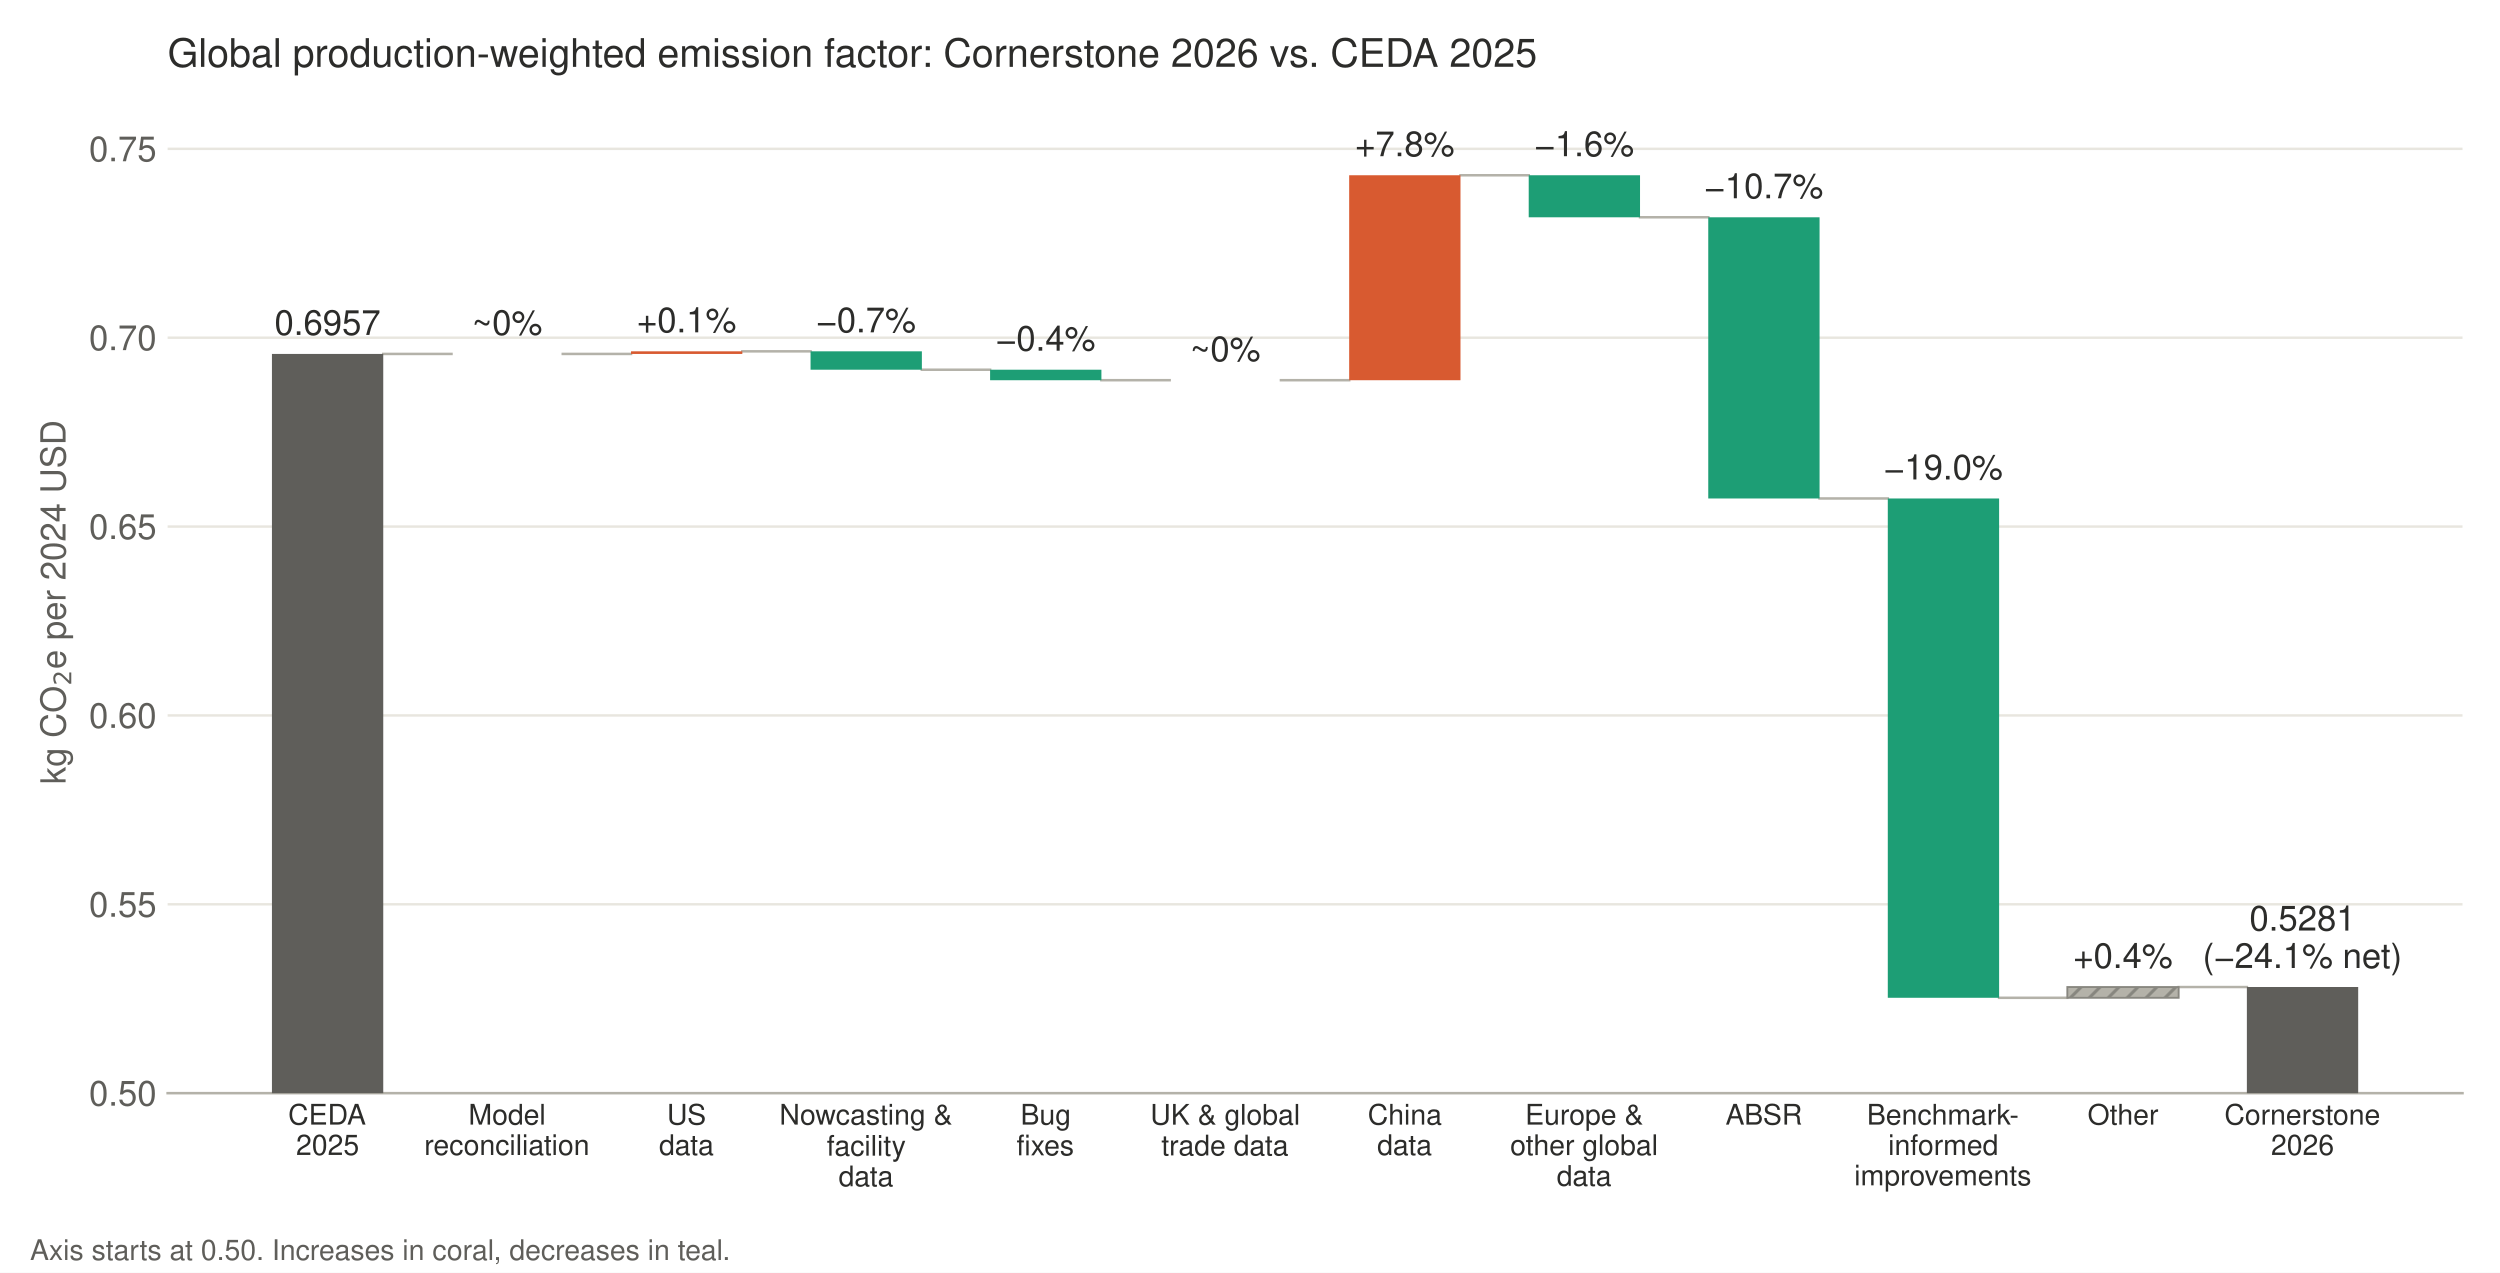
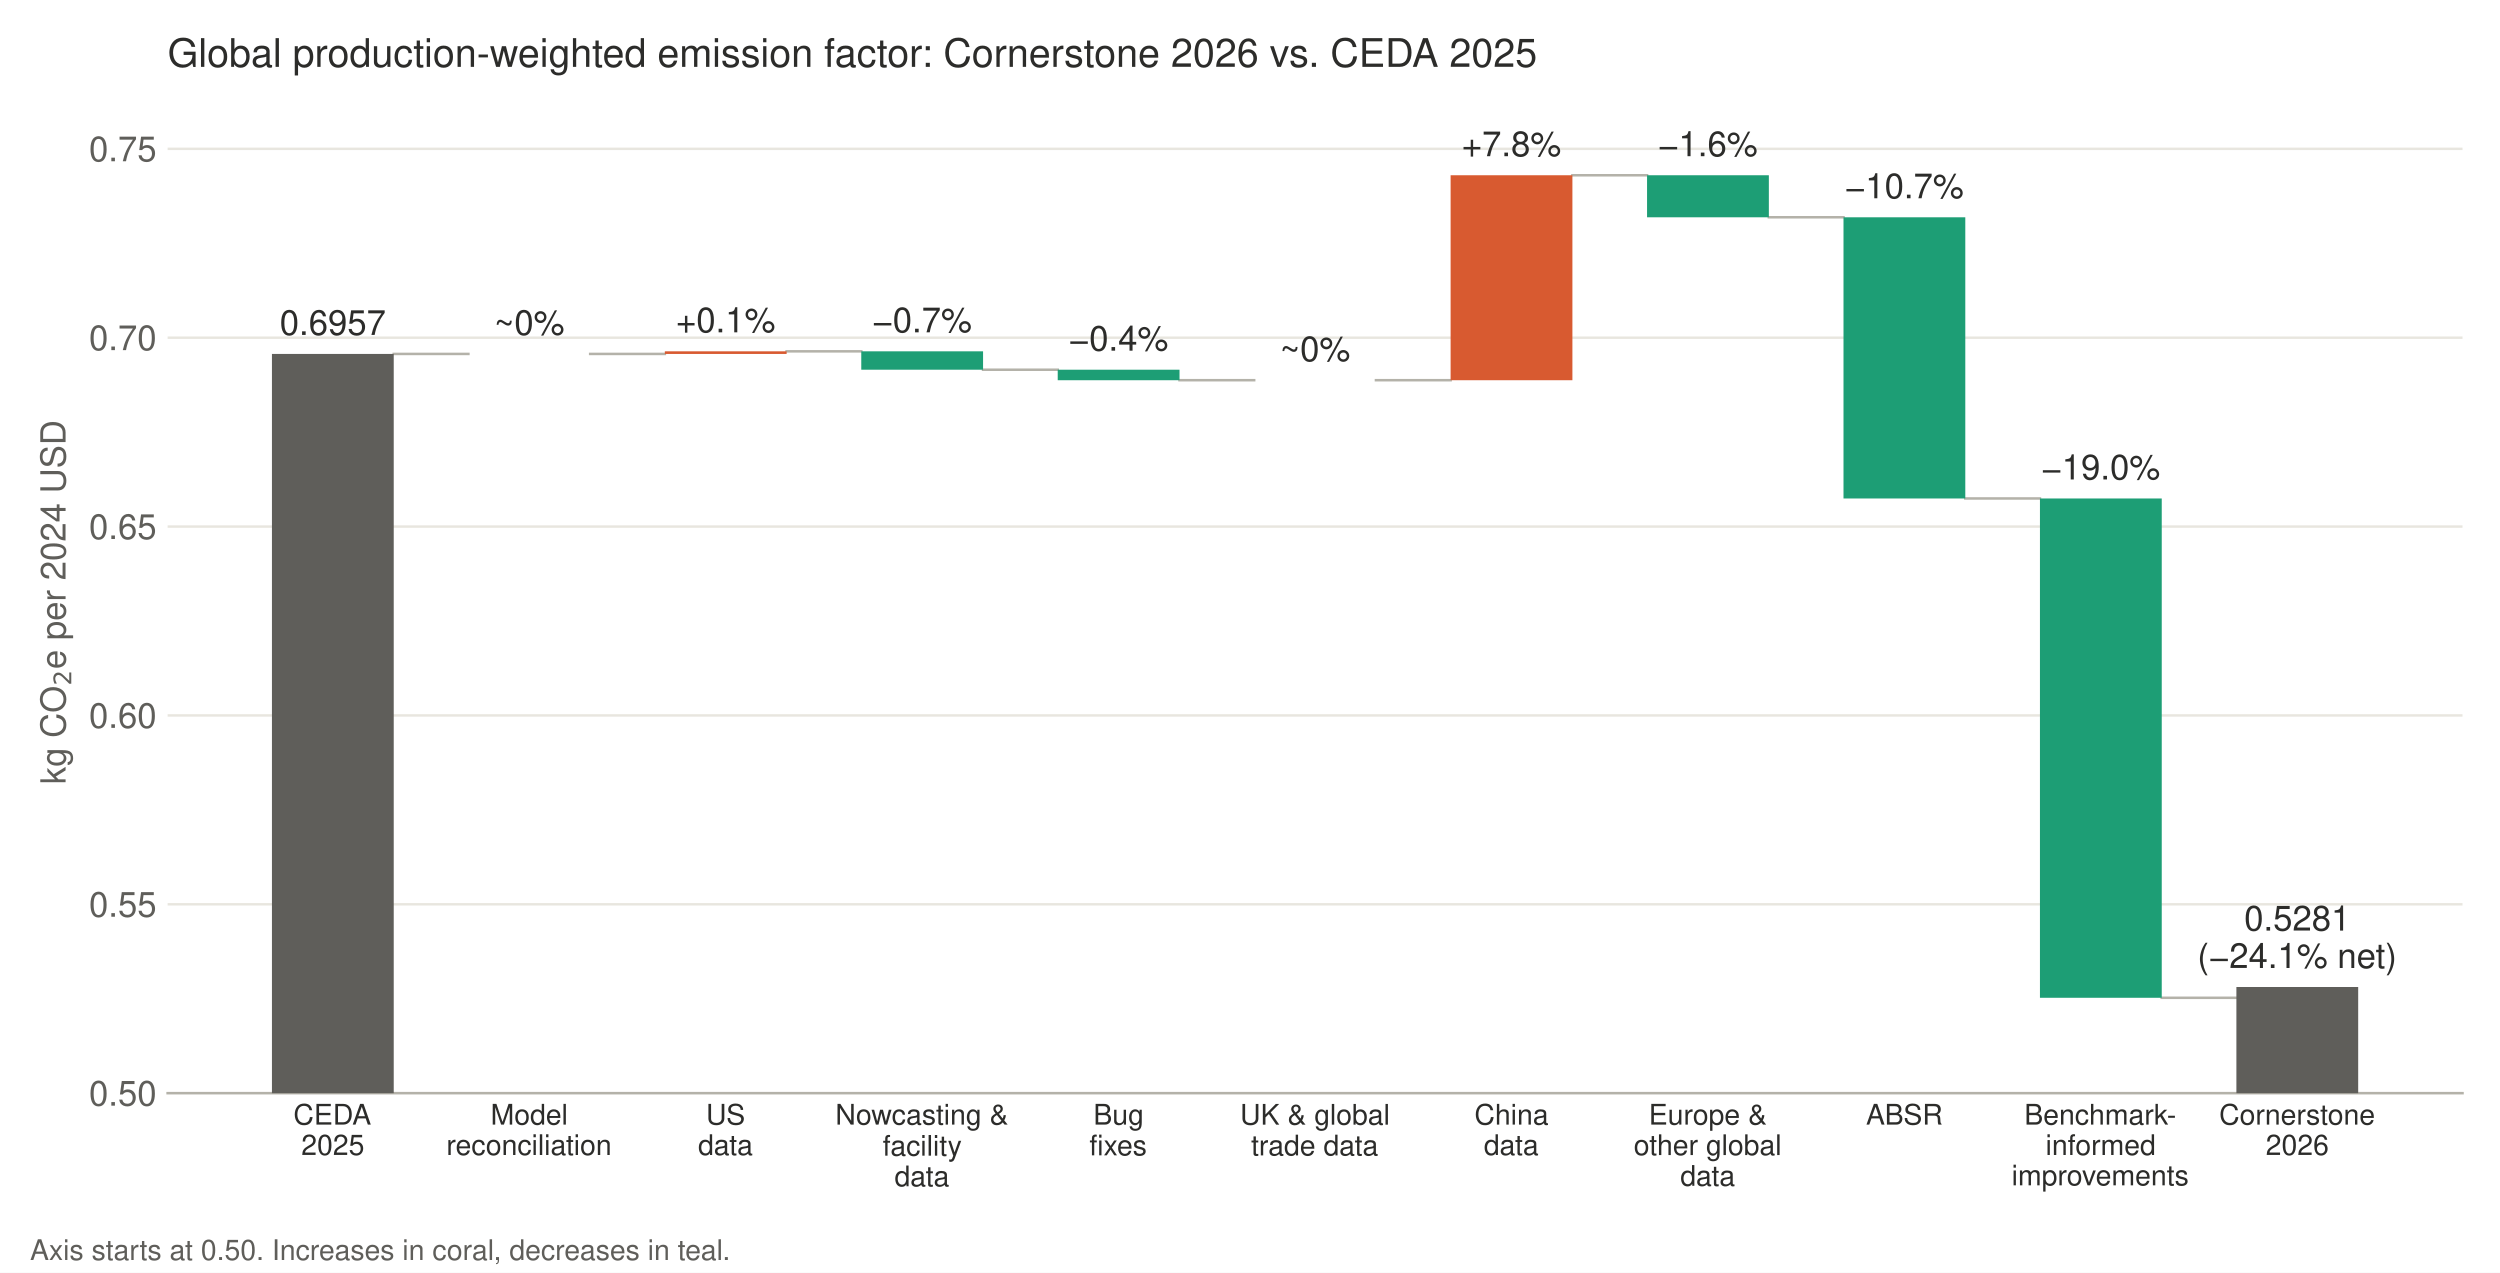
<svg xmlns="http://www.w3.org/2000/svg" width="792pt" height="403.2pt" viewBox="0 0 792 403.2" version="1.1">
  <defs>
    <style type="text/css">*{stroke-linejoin: round; stroke-linecap: butt}</style>
  </defs>
  <g id="figure_1">
    <g id="patch_1">
      <path d="M 0 403.2  L 792 403.2  L 792 0  L 0 0  z " style="fill: #ffffff" />
    </g>
    <g id="axes_1">
      <g id="patch_2">
        <path d="M 53.104 346.318  L 780.12 346.318  L 780.12 35.184  L 53.104 35.184  z " style="fill: #ffffff" />
      </g>
      <g id="matplotlib.axis_1">
        <g id="xtick_1">
          <g id="line2d_1" />
          <g id="text_1">
-             <text style="font-size: 9px; font-family: 'Helvetica', 'Arial', 'DejaVu Sans'; fill: #2c2c2a" transform="translate(91.27899 356.2739)">CEDA</text>
-             <text style="font-size: 9px; font-family: 'Helvetica', 'Arial', 'DejaVu Sans'; fill: #2c2c2a" transform="translate(93.77227 365.8972)">2025</text>
+             <text style="font-size: 9px; font-family: 'Helvetica', 'Arial', 'DejaVu Sans'; fill: #2c2c2a" transform="translate(92.93927 356.2739)">CEDA</text>
+             <text style="font-size: 9px; font-family: 'Helvetica', 'Arial', 'DejaVu Sans'; fill: #2c2c2a" transform="translate(95.43255 365.8972)">2025</text>
          </g>
        </g>
        <g id="xtick_2">
          <g id="line2d_2" />
          <g id="text_2">
-             <text style="font-size: 9px; font-family: 'Helvetica', 'Arial', 'DejaVu Sans'; fill: #2c2c2a" transform="translate(148.4046 356.2739)">Model</text>
-             <text style="font-size: 9px; font-family: 'Helvetica', 'Arial', 'DejaVu Sans'; fill: #2c2c2a" transform="translate(134.3977 365.8972)">reconciliation</text>
+             <text style="font-size: 9px; font-family: 'Helvetica', 'Arial', 'DejaVu Sans'; fill: #2c2c2a" transform="translate(155.4207 356.2739)">Model</text>
+             <text style="font-size: 9px; font-family: 'Helvetica', 'Arial', 'DejaVu Sans'; fill: #2c2c2a" transform="translate(141.4137 365.8972)">reconciliation</text>
          </g>
        </g>
        <g id="xtick_3">
          <g id="line2d_3" />
          <g id="text_3">
-             <text style="font-size: 9px; font-family: 'Helvetica', 'Arial', 'DejaVu Sans'; fill: #2c2c2a" transform="translate(211.2868 356.2739)">US</text>
-             <text style="font-size: 9px; font-family: 'Helvetica', 'Arial', 'DejaVu Sans'; fill: #2c2c2a" transform="translate(208.7808 365.8972)">data</text>
+             <text style="font-size: 9px; font-family: 'Helvetica', 'Arial', 'DejaVu Sans'; fill: #2c2c2a" transform="translate(223.6586 356.2739)">US</text>
+             <text style="font-size: 9px; font-family: 'Helvetica', 'Arial', 'DejaVu Sans'; fill: #2c2c2a" transform="translate(221.1526 365.8972)">data</text>
          </g>
        </g>
        <g id="xtick_4">
          <g id="line2d_4" />
          <g id="text_4">
-             <text style="font-size: 9px; font-family: 'Helvetica', 'Arial', 'DejaVu Sans'; fill: #2c2c2a" transform="translate(246.9052 356.2739)">Nowcasting &amp;</text>
-             <text style="font-size: 9px; font-family: 'Helvetica', 'Arial', 'DejaVu Sans'; fill: #2c2c2a" transform="translate(261.9141 366.1222)">facility</text>
-             <text style="font-size: 9px; font-family: 'Helvetica', 'Arial', 'DejaVu Sans'; fill: #2c2c2a" transform="translate(265.659 375.7989)">data</text>
+             <text style="font-size: 9px; font-family: 'Helvetica', 'Arial', 'DejaVu Sans'; fill: #2c2c2a" transform="translate(264.6328 356.2739)">Nowcasting &amp;</text>
+             <text style="font-size: 9px; font-family: 'Helvetica', 'Arial', 'DejaVu Sans'; fill: #2c2c2a" transform="translate(279.6417 366.1222)">facility</text>
+             <text style="font-size: 9px; font-family: 'Helvetica', 'Arial', 'DejaVu Sans'; fill: #2c2c2a" transform="translate(283.3865 375.7989)">data</text>
          </g>
        </g>
        <g id="xtick_5">
          <g id="line2d_5" />
          <g id="text_5">
-             <text style="font-size: 9px; font-family: 'Helvetica', 'Arial', 'DejaVu Sans'; fill: #2c2c2a" transform="translate(323.2881 356.2739)">Bug</text>
-             <text style="font-size: 9px; font-family: 'Helvetica', 'Arial', 'DejaVu Sans'; fill: #2c2c2a" transform="translate(322.0421 366.0125)">fixes</text>
+             <text style="font-size: 9px; font-family: 'Helvetica', 'Arial', 'DejaVu Sans'; fill: #2c2c2a" transform="translate(346.3714 356.2739)">Bug</text>
+             <text style="font-size: 9px; font-family: 'Helvetica', 'Arial', 'DejaVu Sans'; fill: #2c2c2a" transform="translate(345.1254 366.0125)">fixes</text>
          </g>
        </g>
        <g id="xtick_6">
          <g id="line2d_6" />
          <g id="text_6">
-             <text style="font-size: 9px; font-family: 'Helvetica', 'Arial', 'DejaVu Sans'; fill: #2c2c2a" transform="translate(364.4099 356.295)">UK &amp; global</text>
-             <text style="font-size: 9px; font-family: 'Helvetica', 'Arial', 'DejaVu Sans'; fill: #2c2c2a" transform="translate(367.9093 366.0336)">trade data</text>
+             <text style="font-size: 9px; font-family: 'Helvetica', 'Arial', 'DejaVu Sans'; fill: #2c2c2a" transform="translate(392.849 356.295)">UK &amp; global</text>
+             <text style="font-size: 9px; font-family: 'Helvetica', 'Arial', 'DejaVu Sans'; fill: #2c2c2a" transform="translate(396.3484 366.0336)">trade data</text>
          </g>
        </g>
        <g id="xtick_7">
          <g id="line2d_7" />
          <g id="text_7">
-             <text style="font-size: 9px; font-family: 'Helvetica', 'Arial', 'DejaVu Sans'; fill: #2c2c2a" transform="translate(433.2939 356.2739)">China</text>
-             <text style="font-size: 9px; font-family: 'Helvetica', 'Arial', 'DejaVu Sans'; fill: #2c2c2a" transform="translate(436.2934 365.8972)">data</text>
+             <text style="font-size: 9px; font-family: 'Helvetica', 'Arial', 'DejaVu Sans'; fill: #2c2c2a" transform="translate(467.0887 356.2739)">China</text>
+             <text style="font-size: 9px; font-family: 'Helvetica', 'Arial', 'DejaVu Sans'; fill: #2c2c2a" transform="translate(470.0882 365.8972)">data</text>
          </g>
        </g>
        <g id="xtick_8">
          <g id="line2d_8" />
          <g id="text_8">
-             <text style="font-size: 9px; font-family: 'Helvetica', 'Arial', 'DejaVu Sans'; fill: #2c2c2a" transform="translate(483.1675 356.2739)">Europe &amp;</text>
-             <text style="font-size: 9px; font-family: 'Helvetica', 'Arial', 'DejaVu Sans'; fill: #2c2c2a" transform="translate(478.4137 365.9225)">other global</text>
-             <text style="font-size: 9px; font-family: 'Helvetica', 'Arial', 'DejaVu Sans'; fill: #2c2c2a" transform="translate(493.1716 375.661)">data</text>
+             <text style="font-size: 9px; font-family: 'Helvetica', 'Arial', 'DejaVu Sans'; fill: #2c2c2a" transform="translate(522.3181 356.2739)">Europe &amp;</text>
+             <text style="font-size: 9px; font-family: 'Helvetica', 'Arial', 'DejaVu Sans'; fill: #2c2c2a" transform="translate(517.5643 365.9225)">other global</text>
+             <text style="font-size: 9px; font-family: 'Helvetica', 'Arial', 'DejaVu Sans'; fill: #2c2c2a" transform="translate(532.3222 375.661)">data</text>
          </g>
        </g>
        <g id="xtick_9">
          <g id="line2d_9" />
          <g id="text_9">
-             <text style="font-size: 9px; font-family: 'Helvetica', 'Arial', 'DejaVu Sans'; text-anchor: middle; fill: #2c2c2a" x="558.807" y="356.274" transform="rotate(-0 558.8071 356.2739)">ABSR</text>
+             <text style="font-size: 9px; font-family: 'Helvetica', 'Arial', 'DejaVu Sans'; text-anchor: middle; fill: #2c2c2a" x="603.313" y="356.274" transform="rotate(-0 603.3135 356.2739)">ABSR</text>
          </g>
        </g>
        <g id="xtick_10">
          <g id="line2d_10" />
          <g id="text_10">
-             <text style="font-size: 9px; font-family: 'Helvetica', 'Arial', 'DejaVu Sans'; fill: #2c2c2a" transform="translate(591.4289 356.2739)">Benchmark-</text>
-             <text style="font-size: 9px; font-family: 'Helvetica', 'Arial', 'DejaVu Sans'; fill: #2c2c2a" transform="translate(598.1789 365.8972)">informed</text>
-             <text style="font-size: 9px; font-family: 'Helvetica', 'Arial', 'DejaVu Sans'; fill: #2c2c2a" transform="translate(587.4281 375.5204)">improvements</text>
+             <text style="font-size: 9px; font-family: 'Helvetica', 'Arial', 'DejaVu Sans'; fill: #2c2c2a" transform="translate(641.291 356.2739)">Benchmark-</text>
+             <text style="font-size: 9px; font-family: 'Helvetica', 'Arial', 'DejaVu Sans'; fill: #2c2c2a" transform="translate(648.041 365.8972)">informed</text>
+             <text style="font-size: 9px; font-family: 'Helvetica', 'Arial', 'DejaVu Sans'; fill: #2c2c2a" transform="translate(637.2902 375.5204)">improvements</text>
          </g>
        </g>
        <g id="xtick_11">
          <g id="line2d_11" />
          <g id="text_11">
-             <text style="font-size: 9px; font-family: 'Helvetica', 'Arial', 'DejaVu Sans'; text-anchor: middle; fill: #2c2c2a" x="672.563" y="356.274" transform="rotate(-0 672.5634 356.2739)">Other</text>
-           </g>
-         </g>
-         <g id="xtick_12">
-           <g id="line2d_12" />
-           <g id="text_12">
-             <text style="font-size: 9px; font-family: 'Helvetica', 'Arial', 'DejaVu Sans'; fill: #2c2c2a" transform="translate(704.6803 356.2739)">Cornerstone</text>
-             <text style="font-size: 9px; font-family: 'Helvetica', 'Arial', 'DejaVu Sans'; fill: #2c2c2a" transform="translate(719.4319 365.8972)">2026</text>
+             <text style="font-size: 9px; font-family: 'Helvetica', 'Arial', 'DejaVu Sans'; fill: #2c2c2a" transform="translate(703.02 356.2739)">Cornerstone</text>
+             <text style="font-size: 9px; font-family: 'Helvetica', 'Arial', 'DejaVu Sans'; fill: #2c2c2a" transform="translate(717.7716 365.8972)">2026</text>
          </g>
        </g>
      </g>
      <g id="matplotlib.axis_2">
        <g id="ytick_1">
-           <g id="line2d_13">
-             <path d="M 53.104 346.318  L 780.12 346.318  " clip-path="url(#pf560fa518f)" style="fill: none; stroke: #e8e6df; stroke-width: 0.8; stroke-linecap: square" />
-           </g>
-           <g id="line2d_14" />
+           <g id="line2d_12">
+             <path d="M 53.104 346.318  L 780.12 346.318  " clip-path="url(#p7c310cd911)" style="fill: none; stroke: #e8e6df; stroke-width: 0.8; stroke-linecap: square" />
+           </g>
+           <g id="line2d_13" />
+           <g id="text_12">
+             <text style="font-size: 11px; font-family: 'Helvetica', 'Arial', 'DejaVu Sans'; text-anchor: end; fill: #5f5e5a" x="49.604" y="350.263" transform="rotate(-0 49.60353 350.2632)">0.50</text>
+           </g>
+         </g>
+         <g id="ytick_2">
+           <g id="line2d_14">
+             <path d="M 53.104 286.484  L 780.12 286.484  " clip-path="url(#p7c310cd911)" style="fill: none; stroke: #e8e6df; stroke-width: 0.8; stroke-linecap: square" />
+           </g>
+           <g id="line2d_15" />
          <g id="text_13">
-             <text style="font-size: 11px; font-family: 'Helvetica', 'Arial', 'DejaVu Sans'; text-anchor: end; fill: #5f5e5a" x="49.604" y="350.263" transform="rotate(-0 49.60353 350.2632)">0.50</text>
-           </g>
-         </g>
-         <g id="ytick_2">
-           <g id="line2d_15">
-             <path d="M 53.104 286.484  L 780.12 286.484  " clip-path="url(#pf560fa518f)" style="fill: none; stroke: #e8e6df; stroke-width: 0.8; stroke-linecap: square" />
-           </g>
-           <g id="line2d_16" />
+             <text style="font-size: 11px; font-family: 'Helvetica', 'Arial', 'DejaVu Sans'; text-anchor: end; fill: #5f5e5a" x="49.604" y="290.43" transform="rotate(-0 49.60353 290.4299)">0.55</text>
+           </g>
+         </g>
+         <g id="ytick_3">
+           <g id="line2d_16">
+             <path d="M 53.104 226.651  L 780.12 226.651  " clip-path="url(#p7c310cd911)" style="fill: none; stroke: #e8e6df; stroke-width: 0.8; stroke-linecap: square" />
+           </g>
+           <g id="line2d_17" />
          <g id="text_14">
-             <text style="font-size: 11px; font-family: 'Helvetica', 'Arial', 'DejaVu Sans'; text-anchor: end; fill: #5f5e5a" x="49.604" y="290.43" transform="rotate(-0 49.60353 290.4299)">0.55</text>
-           </g>
-         </g>
-         <g id="ytick_3">
-           <g id="line2d_17">
-             <path d="M 53.104 226.651  L 780.12 226.651  " clip-path="url(#pf560fa518f)" style="fill: none; stroke: #e8e6df; stroke-width: 0.8; stroke-linecap: square" />
-           </g>
-           <g id="line2d_18" />
+             <text style="font-size: 11px; font-family: 'Helvetica', 'Arial', 'DejaVu Sans'; text-anchor: end; fill: #5f5e5a" x="49.604" y="230.597" transform="rotate(-0 49.60353 230.5965)">0.60</text>
+           </g>
+         </g>
+         <g id="ytick_4">
+           <g id="line2d_18">
+             <path d="M 53.104 166.818  L 780.12 166.818  " clip-path="url(#p7c310cd911)" style="fill: none; stroke: #e8e6df; stroke-width: 0.8; stroke-linecap: square" />
+           </g>
+           <g id="line2d_19" />
          <g id="text_15">
-             <text style="font-size: 11px; font-family: 'Helvetica', 'Arial', 'DejaVu Sans'; text-anchor: end; fill: #5f5e5a" x="49.604" y="230.597" transform="rotate(-0 49.60353 230.5965)">0.60</text>
-           </g>
-         </g>
-         <g id="ytick_4">
-           <g id="line2d_19">
-             <path d="M 53.104 166.818  L 780.12 166.818  " clip-path="url(#pf560fa518f)" style="fill: none; stroke: #e8e6df; stroke-width: 0.8; stroke-linecap: square" />
-           </g>
-           <g id="line2d_20" />
+             <text style="font-size: 11px; font-family: 'Helvetica', 'Arial', 'DejaVu Sans'; text-anchor: end; fill: #5f5e5a" x="49.604" y="170.763" transform="rotate(-0 49.60353 170.7632)">0.65</text>
+           </g>
+         </g>
+         <g id="ytick_5">
+           <g id="line2d_20">
+             <path d="M 53.104 106.984  L 780.12 106.984  " clip-path="url(#p7c310cd911)" style="fill: none; stroke: #e8e6df; stroke-width: 0.8; stroke-linecap: square" />
+           </g>
+           <g id="line2d_21" />
          <g id="text_16">
-             <text style="font-size: 11px; font-family: 'Helvetica', 'Arial', 'DejaVu Sans'; text-anchor: end; fill: #5f5e5a" x="49.604" y="170.763" transform="rotate(-0 49.60353 170.7632)">0.65</text>
-           </g>
-         </g>
-         <g id="ytick_5">
-           <g id="line2d_21">
-             <path d="M 53.104 106.984  L 780.12 106.984  " clip-path="url(#pf560fa518f)" style="fill: none; stroke: #e8e6df; stroke-width: 0.8; stroke-linecap: square" />
-           </g>
-           <g id="line2d_22" />
+             <text style="font-size: 11px; font-family: 'Helvetica', 'Arial', 'DejaVu Sans'; text-anchor: end; fill: #5f5e5a" x="49.604" y="110.93" transform="rotate(-0 49.60353 110.9298)">0.70</text>
+           </g>
+         </g>
+         <g id="ytick_6">
+           <g id="line2d_22">
+             <path d="M 53.104 47.151  L 780.12 47.151  " clip-path="url(#p7c310cd911)" style="fill: none; stroke: #e8e6df; stroke-width: 0.8; stroke-linecap: square" />
+           </g>
+           <g id="line2d_23" />
          <g id="text_17">
-             <text style="font-size: 11px; font-family: 'Helvetica', 'Arial', 'DejaVu Sans'; text-anchor: end; fill: #5f5e5a" x="49.604" y="110.93" transform="rotate(-0 49.60353 110.9298)">0.70</text>
-           </g>
-         </g>
-         <g id="ytick_6">
-           <g id="line2d_23">
-             <path d="M 53.104 47.151  L 780.12 47.151  " clip-path="url(#pf560fa518f)" style="fill: none; stroke: #e8e6df; stroke-width: 0.8; stroke-linecap: square" />
-           </g>
-           <g id="line2d_24" />
-           <g id="text_18">
            <text style="font-size: 11px; font-family: 'Helvetica', 'Arial', 'DejaVu Sans'; text-anchor: end; fill: #5f5e5a" x="49.604" y="51.096" transform="rotate(-0 49.60353 51.09647)">0.75</text>
          </g>
        </g>
-         <g id="text_19">
+         <g id="text_18">
          <g style="fill: #5f5e5a" transform="translate(21.6665 248.4461) rotate(-90)">
            <text>
              <tspan x="0" y="-0.891" style="font-size: 11px; font-family: 'Helvetica'; fill: #5f5e5a">k</tspan>
              <tspan x="5.5" y="-0.891" style="font-size: 11px; font-family: 'Helvetica'; fill: #5f5e5a">g</tspan>
              <tspan x="11.618" y="-0.891" style="font-size: 11px; font-family: 'Helvetica'; fill: #5f5e5a"> </tspan>
              <tspan x="14.674" y="-0.891" style="font-size: 11px; font-family: 'Helvetica'; fill: #5f5e5a">C</tspan>
              <tspan x="22.618" y="-0.891" style="font-size: 11px; font-family: 'Helvetica'; fill: #5f5e5a">O</tspan>
              <tspan x="36.479" y="-0.891" style="font-size: 11px; font-family: 'Helvetica'; fill: #5f5e5a">e</tspan>
              <tspan x="42.597" y="-0.891" style="font-size: 11px; font-family: 'Helvetica'; fill: #5f5e5a"> </tspan>
              <tspan x="45.653" y="-0.891" style="font-size: 11px; font-family: 'Helvetica'; fill: #5f5e5a">p</tspan>
              <tspan x="51.77" y="-0.891" style="font-size: 11px; font-family: 'Helvetica'; fill: #5f5e5a">e</tspan>
              <tspan x="57.888" y="-0.891" style="font-size: 11px; font-family: 'Helvetica'; fill: #5f5e5a">r</tspan>
              <tspan x="61.551" y="-0.891" style="font-size: 11px; font-family: 'Helvetica'; fill: #5f5e5a"> </tspan>
              <tspan x="64.607" y="-0.891" style="font-size: 11px; font-family: 'Helvetica'; fill: #5f5e5a">2</tspan>
              <tspan x="70.725" y="-0.891" style="font-size: 11px; font-family: 'Helvetica'; fill: #5f5e5a">0</tspan>
              <tspan x="76.843" y="-0.891" style="font-size: 11px; font-family: 'Helvetica'; fill: #5f5e5a">2</tspan>
              <tspan x="82.96" y="-0.891" style="font-size: 11px; font-family: 'Helvetica'; fill: #5f5e5a">4</tspan>
              <tspan x="89.078" y="-0.891" style="font-size: 11px; font-family: 'Helvetica'; fill: #5f5e5a"> </tspan>
              <tspan x="92.134" y="-0.891" style="font-size: 11px; font-family: 'Helvetica'; fill: #5f5e5a">U</tspan>
              <tspan x="100.078" y="-0.891" style="font-size: 11px; font-family: 'Helvetica'; fill: #5f5e5a">S</tspan>
              <tspan x="107.415" y="-0.891" style="font-size: 11px; font-family: 'Helvetica'; fill: #5f5e5a">D</tspan>
              <tspan x="31.279" y="0.914" style="font-size: 7.7px; font-family: 'DejaVu Sans'; fill: #5f5e5a">2</tspan>
            </text>
          </g>
        </g>
      </g>
+       <g id="line2d_24">
+         <path d="M 124.735 112.13  L 148.384 112.13  " clip-path="url(#p7c310cd911)" style="fill: none; stroke: #b4b2a9; stroke-width: 0.8; stroke-linecap: square" />
+       </g>
      <g id="line2d_25">
-         <path d="M 121.414 112.13  L 143.028 112.13  " clip-path="url(#pf560fa518f)" style="fill: none; stroke: #b4b2a9; stroke-width: 0.8; stroke-linecap: square" />
+         <path d="M 186.969 112.13  L 210.618 112.13  " clip-path="url(#p7c310cd911)" style="fill: none; stroke: #b4b2a9; stroke-width: 0.8; stroke-linecap: square" />
      </g>
      <g id="line2d_26">
-         <path d="M 178.292 112.13  L 199.906 112.13  " clip-path="url(#pf560fa518f)" style="fill: none; stroke: #b4b2a9; stroke-width: 0.8; stroke-linecap: square" />
+         <path d="M 249.203 111.298  L 272.851 111.298  " clip-path="url(#p7c310cd911)" style="fill: none; stroke: #b4b2a9; stroke-width: 0.8; stroke-linecap: square" />
      </g>
      <g id="line2d_27">
-         <path d="M 235.17 111.298  L 256.784 111.298  " clip-path="url(#pf560fa518f)" style="fill: none; stroke: #b4b2a9; stroke-width: 0.8; stroke-linecap: square" />
+         <path d="M 311.436 117.125  L 335.085 117.125  " clip-path="url(#p7c310cd911)" style="fill: none; stroke: #b4b2a9; stroke-width: 0.8; stroke-linecap: square" />
      </g>
      <g id="line2d_28">
-         <path d="M 292.049 117.125  L 313.662 117.125  " clip-path="url(#pf560fa518f)" style="fill: none; stroke: #b4b2a9; stroke-width: 0.8; stroke-linecap: square" />
+         <path d="M 373.67 120.455  L 397.319 120.455  " clip-path="url(#p7c310cd911)" style="fill: none; stroke: #b4b2a9; stroke-width: 0.8; stroke-linecap: square" />
      </g>
      <g id="line2d_29">
-         <path d="M 348.927 120.455  L 370.54 120.455  " clip-path="url(#pf560fa518f)" style="fill: none; stroke: #b4b2a9; stroke-width: 0.8; stroke-linecap: square" />
+         <path d="M 435.904 120.455  L 459.553 120.455  " clip-path="url(#p7c310cd911)" style="fill: none; stroke: #b4b2a9; stroke-width: 0.8; stroke-linecap: square" />
      </g>
      <g id="line2d_30">
-         <path d="M 405.805 120.455  L 427.419 120.455  " clip-path="url(#pf560fa518f)" style="fill: none; stroke: #b4b2a9; stroke-width: 0.8; stroke-linecap: square" />
+         <path d="M 498.138 55.519  L 521.787 55.519  " clip-path="url(#p7c310cd911)" style="fill: none; stroke: #b4b2a9; stroke-width: 0.8; stroke-linecap: square" />
      </g>
      <g id="line2d_31">
-         <path d="M 462.683 55.519  L 484.297 55.519  " clip-path="url(#pf560fa518f)" style="fill: none; stroke: #b4b2a9; stroke-width: 0.8; stroke-linecap: square" />
+         <path d="M 560.372 68.839  L 584.021 68.839  " clip-path="url(#p7c310cd911)" style="fill: none; stroke: #b4b2a9; stroke-width: 0.8; stroke-linecap: square" />
      </g>
      <g id="line2d_32">
-         <path d="M 519.561 68.839  L 541.175 68.839  " clip-path="url(#pf560fa518f)" style="fill: none; stroke: #b4b2a9; stroke-width: 0.8; stroke-linecap: square" />
+         <path d="M 622.606 157.919  L 646.255 157.919  " clip-path="url(#p7c310cd911)" style="fill: none; stroke: #b4b2a9; stroke-width: 0.8; stroke-linecap: square" />
      </g>
      <g id="line2d_33">
-         <path d="M 576.439 157.919  L 598.053 157.919  " clip-path="url(#pf560fa518f)" style="fill: none; stroke: #b4b2a9; stroke-width: 0.8; stroke-linecap: square" />
-       </g>
-       <g id="line2d_34">
-         <path d="M 633.318 316.098  L 654.931 316.098  " clip-path="url(#pf560fa518f)" style="fill: none; stroke: #b4b2a9; stroke-width: 0.8; stroke-linecap: square" />
-       </g>
-       <g id="line2d_35">
-         <path d="M 690.196 312.691  L 711.809 312.691  " clip-path="url(#pf560fa518f)" style="fill: none; stroke: #b4b2a9; stroke-width: 0.8; stroke-linecap: square" />
+         <path d="M 684.84 316.098  L 708.489 316.098  " clip-path="url(#p7c310cd911)" style="fill: none; stroke: #b4b2a9; stroke-width: 0.8; stroke-linecap: square" />
      </g>
      <g id="patch_3">
        <path d="M 53.104 346.318  L 780.12 346.318  " style="fill: none; stroke: #b4b2a9; stroke-width: 0.8; stroke-linejoin: miter; stroke-linecap: square" />
      </g>
      <g id="patch_4">
-         <path d="M 86.15 944.651  L 121.414 944.651  L 121.414 112.13  L 86.15 112.13  z " clip-path="url(#pf560fa518f)" style="fill: #5f5e5a" />
+         <path d="M 86.15 944.651  L 124.735 944.651  L 124.735 112.13  L 86.15 112.13  z " clip-path="url(#p7c310cd911)" style="fill: #5f5e5a" />
      </g>
      <g id="patch_5">
-         <path d="M 143.028 112.13  L 178.292 112.13  L 178.292 112.13  L 143.028 112.13  z " clip-path="url(#pf560fa518f)" style="fill: #1d9e75" />
+         <path d="M 148.384 112.13  L 186.969 112.13  L 186.969 112.13  L 148.384 112.13  z " clip-path="url(#p7c310cd911)" style="fill: #1d9e75" />
      </g>
      <g id="patch_6">
-         <path d="M 199.906 112.13  L 235.17 112.13  L 235.17 111.298  L 199.906 111.298  z " clip-path="url(#pf560fa518f)" style="fill: #d85a30" />
+         <path d="M 210.618 112.13  L 249.203 112.13  L 249.203 111.298  L 210.618 111.298  z " clip-path="url(#p7c310cd911)" style="fill: #d85a30" />
      </g>
      <g id="patch_7">
-         <path d="M 256.784 117.125  L 292.049 117.125  L 292.049 111.298  L 256.784 111.298  z " clip-path="url(#pf560fa518f)" style="fill: #1d9e75" />
+         <path d="M 272.851 117.125  L 311.436 117.125  L 311.436 111.298  L 272.851 111.298  z " clip-path="url(#p7c310cd911)" style="fill: #1d9e75" />
      </g>
      <g id="patch_8">
-         <path d="M 313.662 120.455  L 348.927 120.455  L 348.927 117.125  L 313.662 117.125  z " clip-path="url(#pf560fa518f)" style="fill: #1d9e75" />
+         <path d="M 335.085 120.455  L 373.67 120.455  L 373.67 117.125  L 335.085 117.125  z " clip-path="url(#p7c310cd911)" style="fill: #1d9e75" />
      </g>
      <g id="patch_9">
-         <path d="M 370.54 120.455  L 405.805 120.455  L 405.805 120.455  L 370.54 120.455  z " clip-path="url(#pf560fa518f)" style="fill: #1d9e75" />
+         <path d="M 397.319 120.455  L 435.904 120.455  L 435.904 120.455  L 397.319 120.455  z " clip-path="url(#p7c310cd911)" style="fill: #1d9e75" />
      </g>
      <g id="patch_10">
-         <path d="M 427.419 120.455  L 462.683 120.455  L 462.683 55.519  L 427.419 55.519  z " clip-path="url(#pf560fa518f)" style="fill: #d85a30" />
+         <path d="M 459.553 120.455  L 498.138 120.455  L 498.138 55.519  L 459.553 55.519  z " clip-path="url(#p7c310cd911)" style="fill: #d85a30" />
      </g>
      <g id="patch_11">
-         <path d="M 484.297 68.839  L 519.561 68.839  L 519.561 55.519  L 484.297 55.519  z " clip-path="url(#pf560fa518f)" style="fill: #1d9e75" />
+         <path d="M 521.787 68.839  L 560.372 68.839  L 560.372 55.519  L 521.787 55.519  z " clip-path="url(#p7c310cd911)" style="fill: #1d9e75" />
      </g>
      <g id="patch_12">
-         <path d="M 541.175 157.919  L 576.439 157.919  L 576.439 68.839  L 541.175 68.839  z " clip-path="url(#pf560fa518f)" style="fill: #1d9e75" />
+         <path d="M 584.021 157.919  L 622.606 157.919  L 622.606 68.839  L 584.021 68.839  z " clip-path="url(#p7c310cd911)" style="fill: #1d9e75" />
      </g>
      <g id="patch_13">
-         <path d="M 598.053 316.098  L 633.318 316.098  L 633.318 157.919  L 598.053 157.919  z " clip-path="url(#pf560fa518f)" style="fill: #1d9e75" />
+         <path d="M 646.255 316.098  L 684.84 316.098  L 684.84 157.919  L 646.255 157.919  z " clip-path="url(#p7c310cd911)" style="fill: #1d9e75" />
      </g>
      <g id="patch_14">
-         <path d="M 654.931 316.098  L 690.196 316.098  L 690.196 312.691  L 654.931 312.691  z " clip-path="url(#pf560fa518f)" style="fill: url(#h9ffadcf9c5); stroke: #888780; stroke-width: 0.6; stroke-linejoin: miter" />
-       </g>
-       <g id="patch_15">
-         <path d="M 711.809 944.651  L 747.074 944.651  L 747.074 312.691  L 711.809 312.691  z " clip-path="url(#pf560fa518f)" style="fill: #5f5e5a" />
+         <path d="M 708.489 944.651  L 747.074 944.651  L 747.074 312.691  L 708.489 312.691  z " clip-path="url(#p7c310cd911)" style="fill: #5f5e5a" />
+       </g>
+       <g id="text_19">
+         <text style="font-weight: 500; font-size: 11px; font-family: 'Helvetica', 'Arial', 'DejaVu Sans'; text-anchor: middle; fill: #2c2c2a" x="105.442" y="106.104" transform="rotate(-0 105.4422 106.1037)">0.6957</text>
      </g>
      <g id="text_20">
-         <text style="font-weight: 500; font-size: 11px; font-family: 'Helvetica', 'Arial', 'DejaVu Sans'; text-anchor: middle; fill: #2c2c2a" x="103.782" y="106.104" transform="rotate(-0 103.782 106.1037)">0.6957</text>
+         <text style="font-weight: 500; font-size: 11px; font-family: 'Helvetica', 'Arial', 'DejaVu Sans'; text-anchor: middle; fill: #2c2c2a" x="167.676" y="106.104" transform="rotate(-0 167.6761 106.1037)">~0%</text>
      </g>
      <g id="text_21">
-         <text style="font-weight: 500; font-size: 11px; font-family: 'Helvetica', 'Arial', 'DejaVu Sans'; text-anchor: middle; fill: #2c2c2a" x="160.66" y="106.104" transform="rotate(-0 160.6601 106.1037)">~0%</text>
+         <text style="font-weight: 500; font-size: 11px; font-family: 'Helvetica', 'Arial', 'DejaVu Sans'; text-anchor: middle; fill: #2c2c2a" x="229.91" y="105.271" transform="rotate(-0 229.9101 105.2712)">+0.1%</text>
      </g>
      <g id="text_22">
-         <text style="font-weight: 500; font-size: 11px; font-family: 'Helvetica', 'Arial', 'DejaVu Sans'; text-anchor: middle; fill: #2c2c2a" x="217.538" y="105.271" transform="rotate(-0 217.5383 105.2712)">+0.1%</text>
+         <text style="font-weight: 500; font-size: 11px; font-family: 'Helvetica', 'Arial', 'DejaVu Sans'; text-anchor: middle; fill: #2c2c2a" x="292.144" y="105.271" transform="rotate(-0 292.144 105.2712)">−0.7%</text>
      </g>
      <g id="text_23">
-         <text style="font-weight: 500; font-size: 11px; font-family: 'Helvetica', 'Arial', 'DejaVu Sans'; text-anchor: middle; fill: #2c2c2a" x="274.416" y="105.271" transform="rotate(-0 274.4164 105.2712)">−0.7%</text>
+         <text style="font-weight: 500; font-size: 11px; font-family: 'Helvetica', 'Arial', 'DejaVu Sans'; text-anchor: middle; fill: #2c2c2a" x="354.378" y="111.099" transform="rotate(-0 354.3779 111.0988)">−0.4%</text>
      </g>
      <g id="text_24">
-         <text style="font-weight: 500; font-size: 11px; font-family: 'Helvetica', 'Arial', 'DejaVu Sans'; text-anchor: middle; fill: #2c2c2a" x="331.295" y="111.099" transform="rotate(-0 331.2945 111.0988)">−0.4%</text>
+         <text style="font-weight: 500; font-size: 11px; font-family: 'Helvetica', 'Arial', 'DejaVu Sans'; text-anchor: middle; fill: #2c2c2a" x="416.612" y="114.429" transform="rotate(-0 416.6118 114.4289)">~0%</text>
      </g>
      <g id="text_25">
-         <text style="font-weight: 500; font-size: 11px; font-family: 'Helvetica', 'Arial', 'DejaVu Sans'; text-anchor: middle; fill: #2c2c2a" x="388.173" y="114.429" transform="rotate(-0 388.1727 114.4289)">~0%</text>
+         <text style="font-weight: 500; font-size: 11px; font-family: 'Helvetica', 'Arial', 'DejaVu Sans'; text-anchor: middle; fill: #2c2c2a" x="478.846" y="49.492" transform="rotate(-0 478.8457 49.49224)">+7.8%</text>
      </g>
      <g id="text_26">
-         <text style="font-weight: 500; font-size: 11px; font-family: 'Helvetica', 'Arial', 'DejaVu Sans'; text-anchor: middle; fill: #2c2c2a" x="445.051" y="49.492" transform="rotate(-0 445.0508 49.49224)">+7.8%</text>
+         <text style="font-weight: 500; font-size: 11px; font-family: 'Helvetica', 'Arial', 'DejaVu Sans'; text-anchor: middle; fill: #2c2c2a" x="541.08" y="49.492" transform="rotate(-0 541.0796 49.49224)">−1.6%</text>
      </g>
      <g id="text_27">
-         <text style="font-weight: 500; font-size: 11px; font-family: 'Helvetica', 'Arial', 'DejaVu Sans'; text-anchor: middle; fill: #2c2c2a" x="501.929" y="49.492" transform="rotate(-0 501.929 49.49224)">−1.6%</text>
+         <text style="font-weight: 500; font-size: 11px; font-family: 'Helvetica', 'Arial', 'DejaVu Sans'; text-anchor: middle; fill: #2c2c2a" x="603.313" y="62.813" transform="rotate(-0 603.3135 62.81258)">−10.7%</text>
      </g>
      <g id="text_28">
-         <text style="font-weight: 500; font-size: 11px; font-family: 'Helvetica', 'Arial', 'DejaVu Sans'; text-anchor: middle; fill: #2c2c2a" x="558.807" y="62.813" transform="rotate(-0 558.8071 62.81258)">−10.7%</text>
+         <text style="font-weight: 500; font-size: 11px; font-family: 'Helvetica', 'Arial', 'DejaVu Sans'; text-anchor: middle; fill: #2c2c2a" x="665.547" y="151.892" transform="rotate(-0 665.5474 151.8924)">−19.0%</text>
      </g>
      <g id="text_29">
-         <text style="font-weight: 500; font-size: 11px; font-family: 'Helvetica', 'Arial', 'DejaVu Sans'; text-anchor: middle; fill: #2c2c2a" x="615.685" y="151.892" transform="rotate(-0 615.6853 151.8924)">−19.0%</text>
+         <text style="font-weight: 500; font-size: 11px; font-family: 'Helvetica', 'Arial', 'DejaVu Sans'; fill: #2c2c2a" transform="translate(710.9607 294.8064)">0.5281</text>
+         <text style="font-weight: 500; font-size: 11px; font-family: 'Helvetica', 'Arial', 'DejaVu Sans'; fill: #2c2c2a" transform="translate(696.1391 306.6651)">(−24.1% net)</text>
      </g>
      <g id="text_30">
-         <text style="font-weight: 500; font-size: 11px; font-family: 'Helvetica', 'Arial', 'DejaVu Sans'; text-anchor: middle; fill: #2c2c2a" x="672.563" y="306.665" transform="rotate(-0 672.5634 306.6651)">+0.4%</text>
-       </g>
-       <g id="text_31">
-         <text style="font-weight: 500; font-size: 11px; font-family: 'Helvetica', 'Arial', 'DejaVu Sans'; fill: #2c2c2a" transform="translate(712.621 294.8064)">0.5281</text>
-         <text style="font-weight: 500; font-size: 11px; font-family: 'Helvetica', 'Arial', 'DejaVu Sans'; fill: #2c2c2a" transform="translate(697.7994 306.6651)">(−24.1% net)</text>
-       </g>
-       <g id="text_32">
        <text style="font-size: 12.5px; font-family: 'Helvetica', 'Arial', 'DejaVu Sans'; text-anchor: start; fill: #2c2c2a" x="53.104" y="21.184" transform="rotate(-0 53.10353 21.18441)">Global production-weighted emission factor: Cornerstone 2026 vs. CEDA 2025</text>
      </g>
    </g>
-     <g id="text_33">
+     <g id="text_31">
      <text style="font-size: 9px; font-family: 'Helvetica', 'Arial', 'DejaVu Sans'; text-anchor: start; fill: #5f5e5a" x="9.504" y="399.168" transform="rotate(-0 9.504 399.168)">Axis starts at 0.50. Increases in coral, decreases in teal.</text>
    </g>
  </g>
  <defs>
-     <clipPath id="pf560fa518f">
+     <clipPath id="p7c310cd911">
      <rect x="53.104" y="35.184" width="727.016" height="311.133" />
    </clipPath>
  </defs>
-   <defs>
-     <pattern id="h9ffadcf9c5" patternUnits="userSpaceOnUse" x="0" y="0" width="72" height="72">
-       <rect x="0" y="0" width="73" height="73" fill="#b4b2a9" />
-       <path d="M -36 36  L 36 -36  M -33 39  L 39 -33  M -30 42  L 42 -30  M -27 45  L 45 -27  M -24 48  L 48 -24  M -21 51  L 51 -21  M -18 54  L 54 -18  M -15 57  L 57 -15  M -12 60  L 60 -12  M -9 63  L 63 -9  M -6 66  L 66 -6  M -3 69  L 69 -3  M 0 72  L 72 0  M 3 75  L 75 3  M 6 78  L 78 6  M 9 81  L 81 9  M 12 84  L 84 12  M 15 87  L 87 15  M 18 90  L 90 18  M 21 93  L 93 21  M 24 96  L 96 24  M 27 99  L 99 27  M 30 102  L 102 30  M 33 105  L 105 33  M 36 108  L 108 36  " style="fill: #888780; stroke: #888780; stroke-width: 1.0; stroke-linecap: butt; stroke-linejoin: miter" />
-     </pattern>
-   </defs>
</svg>
